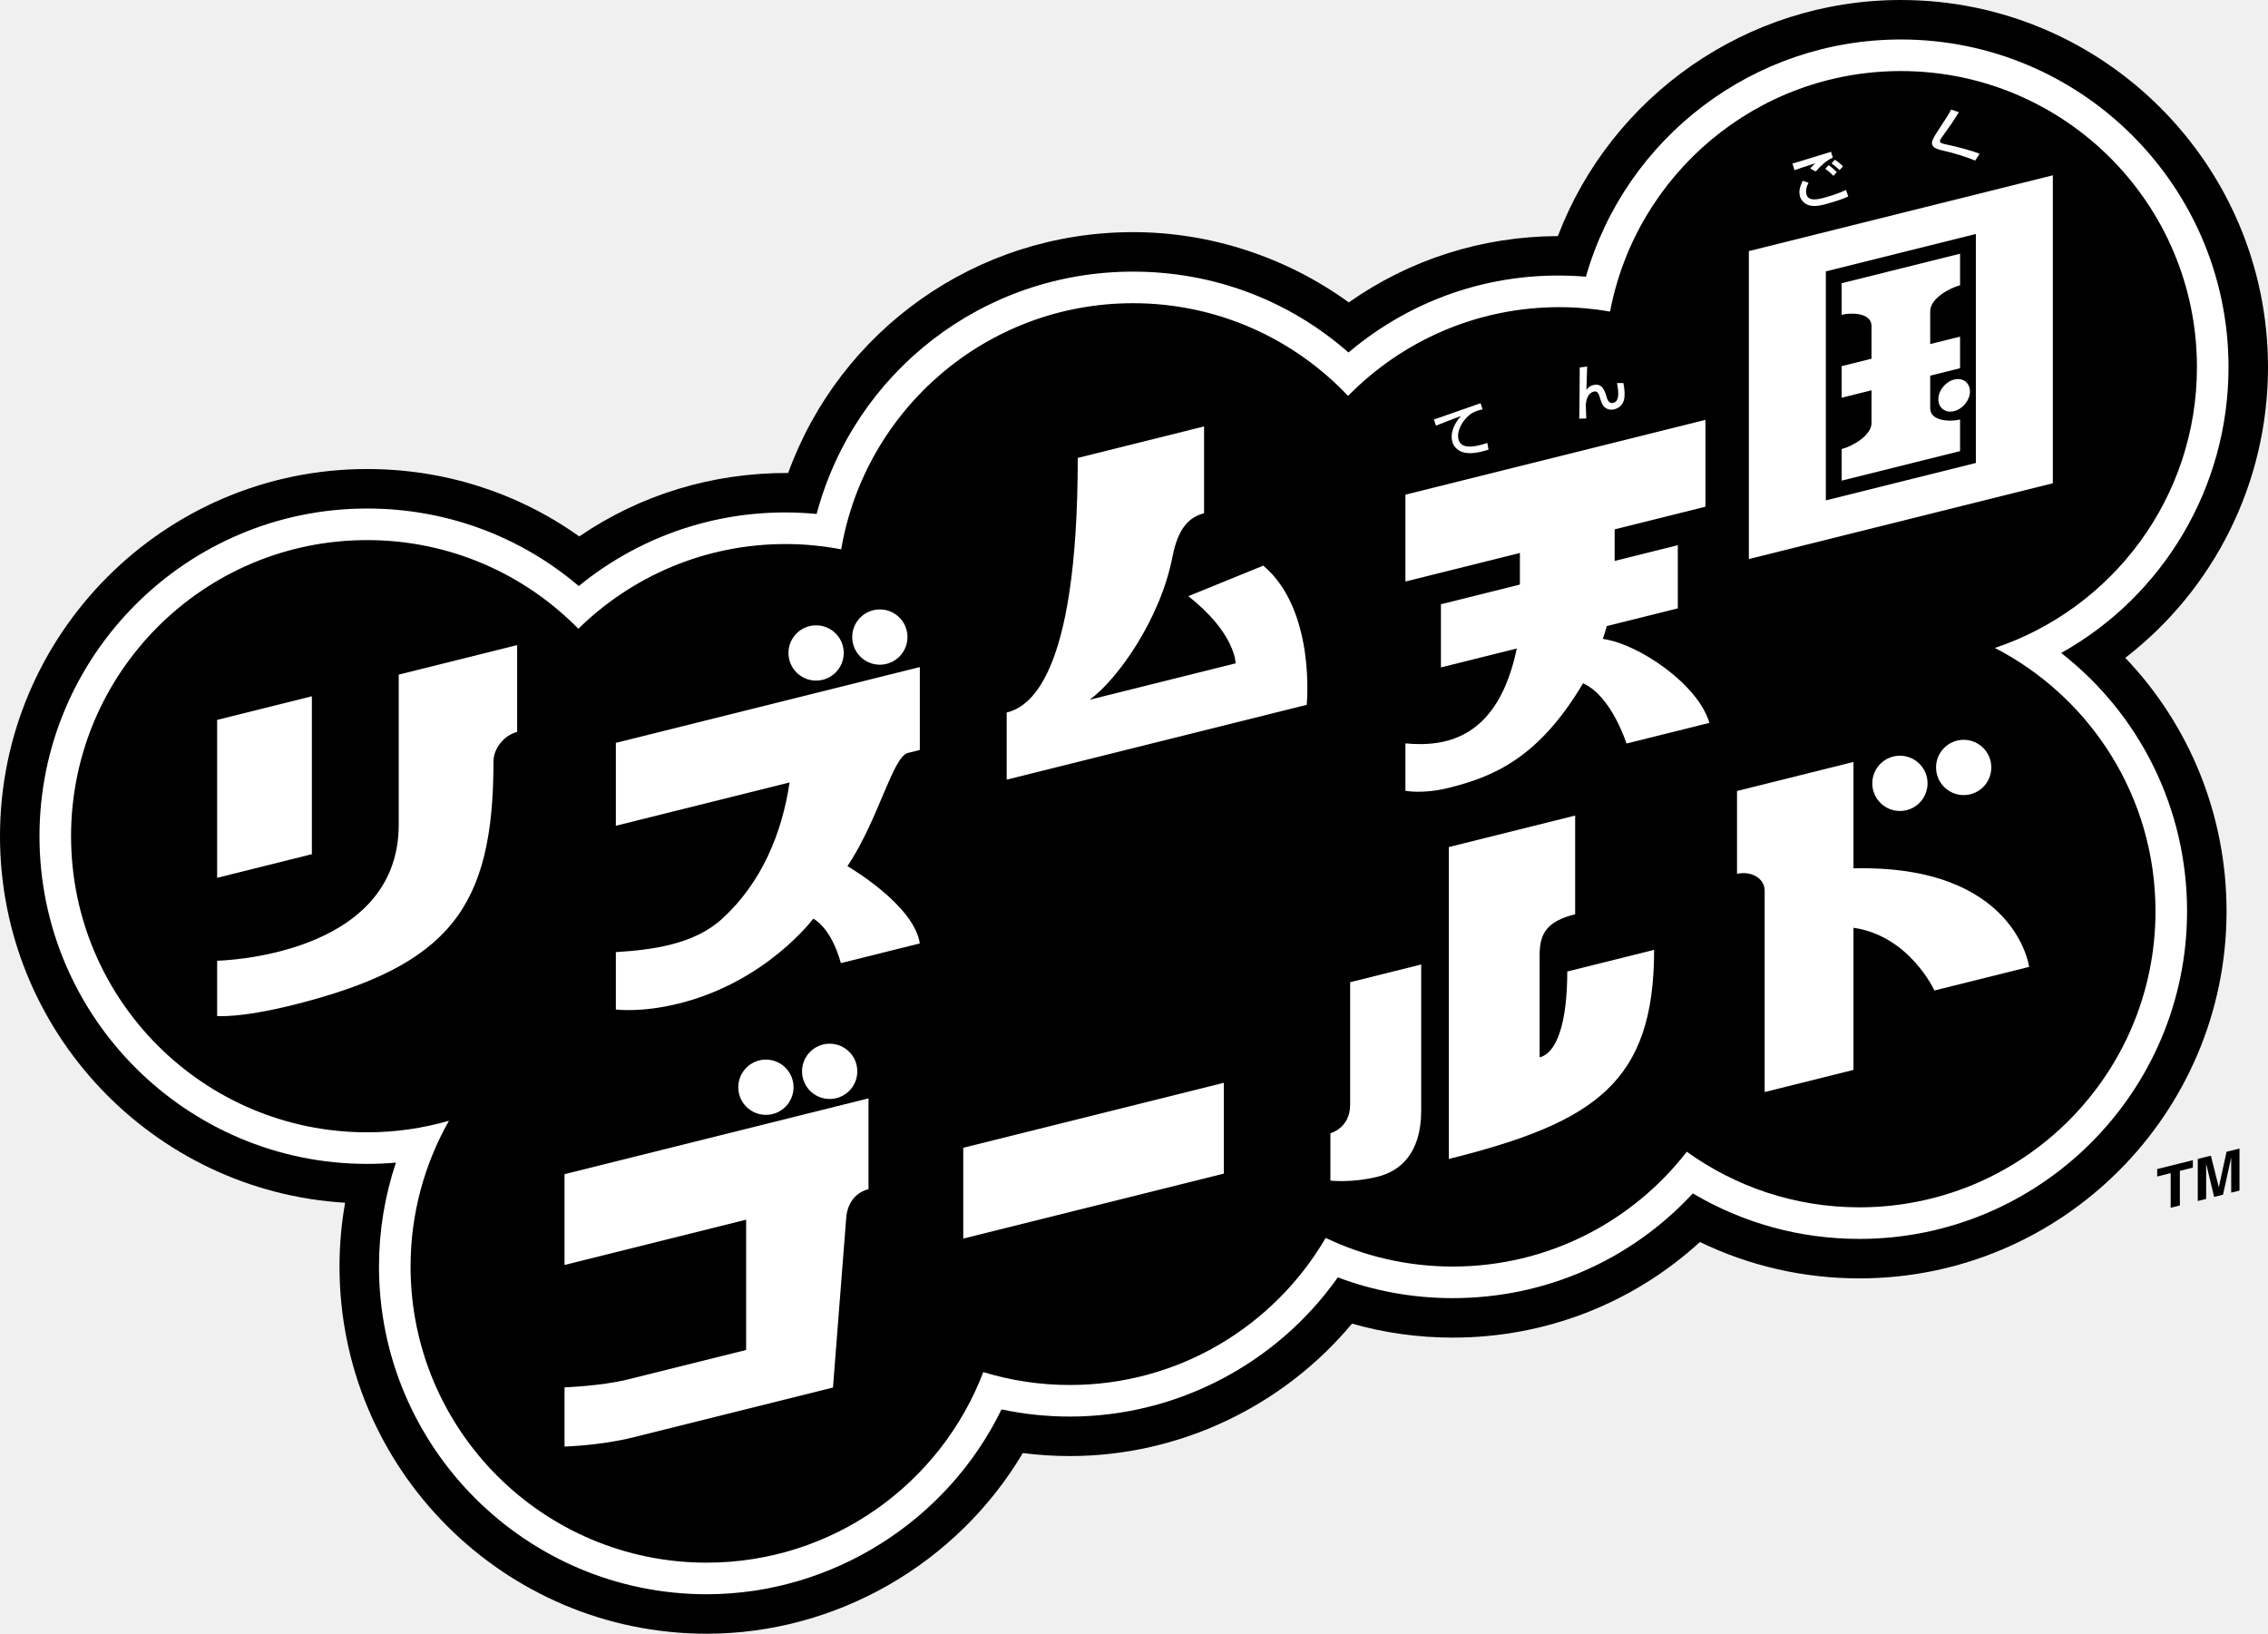
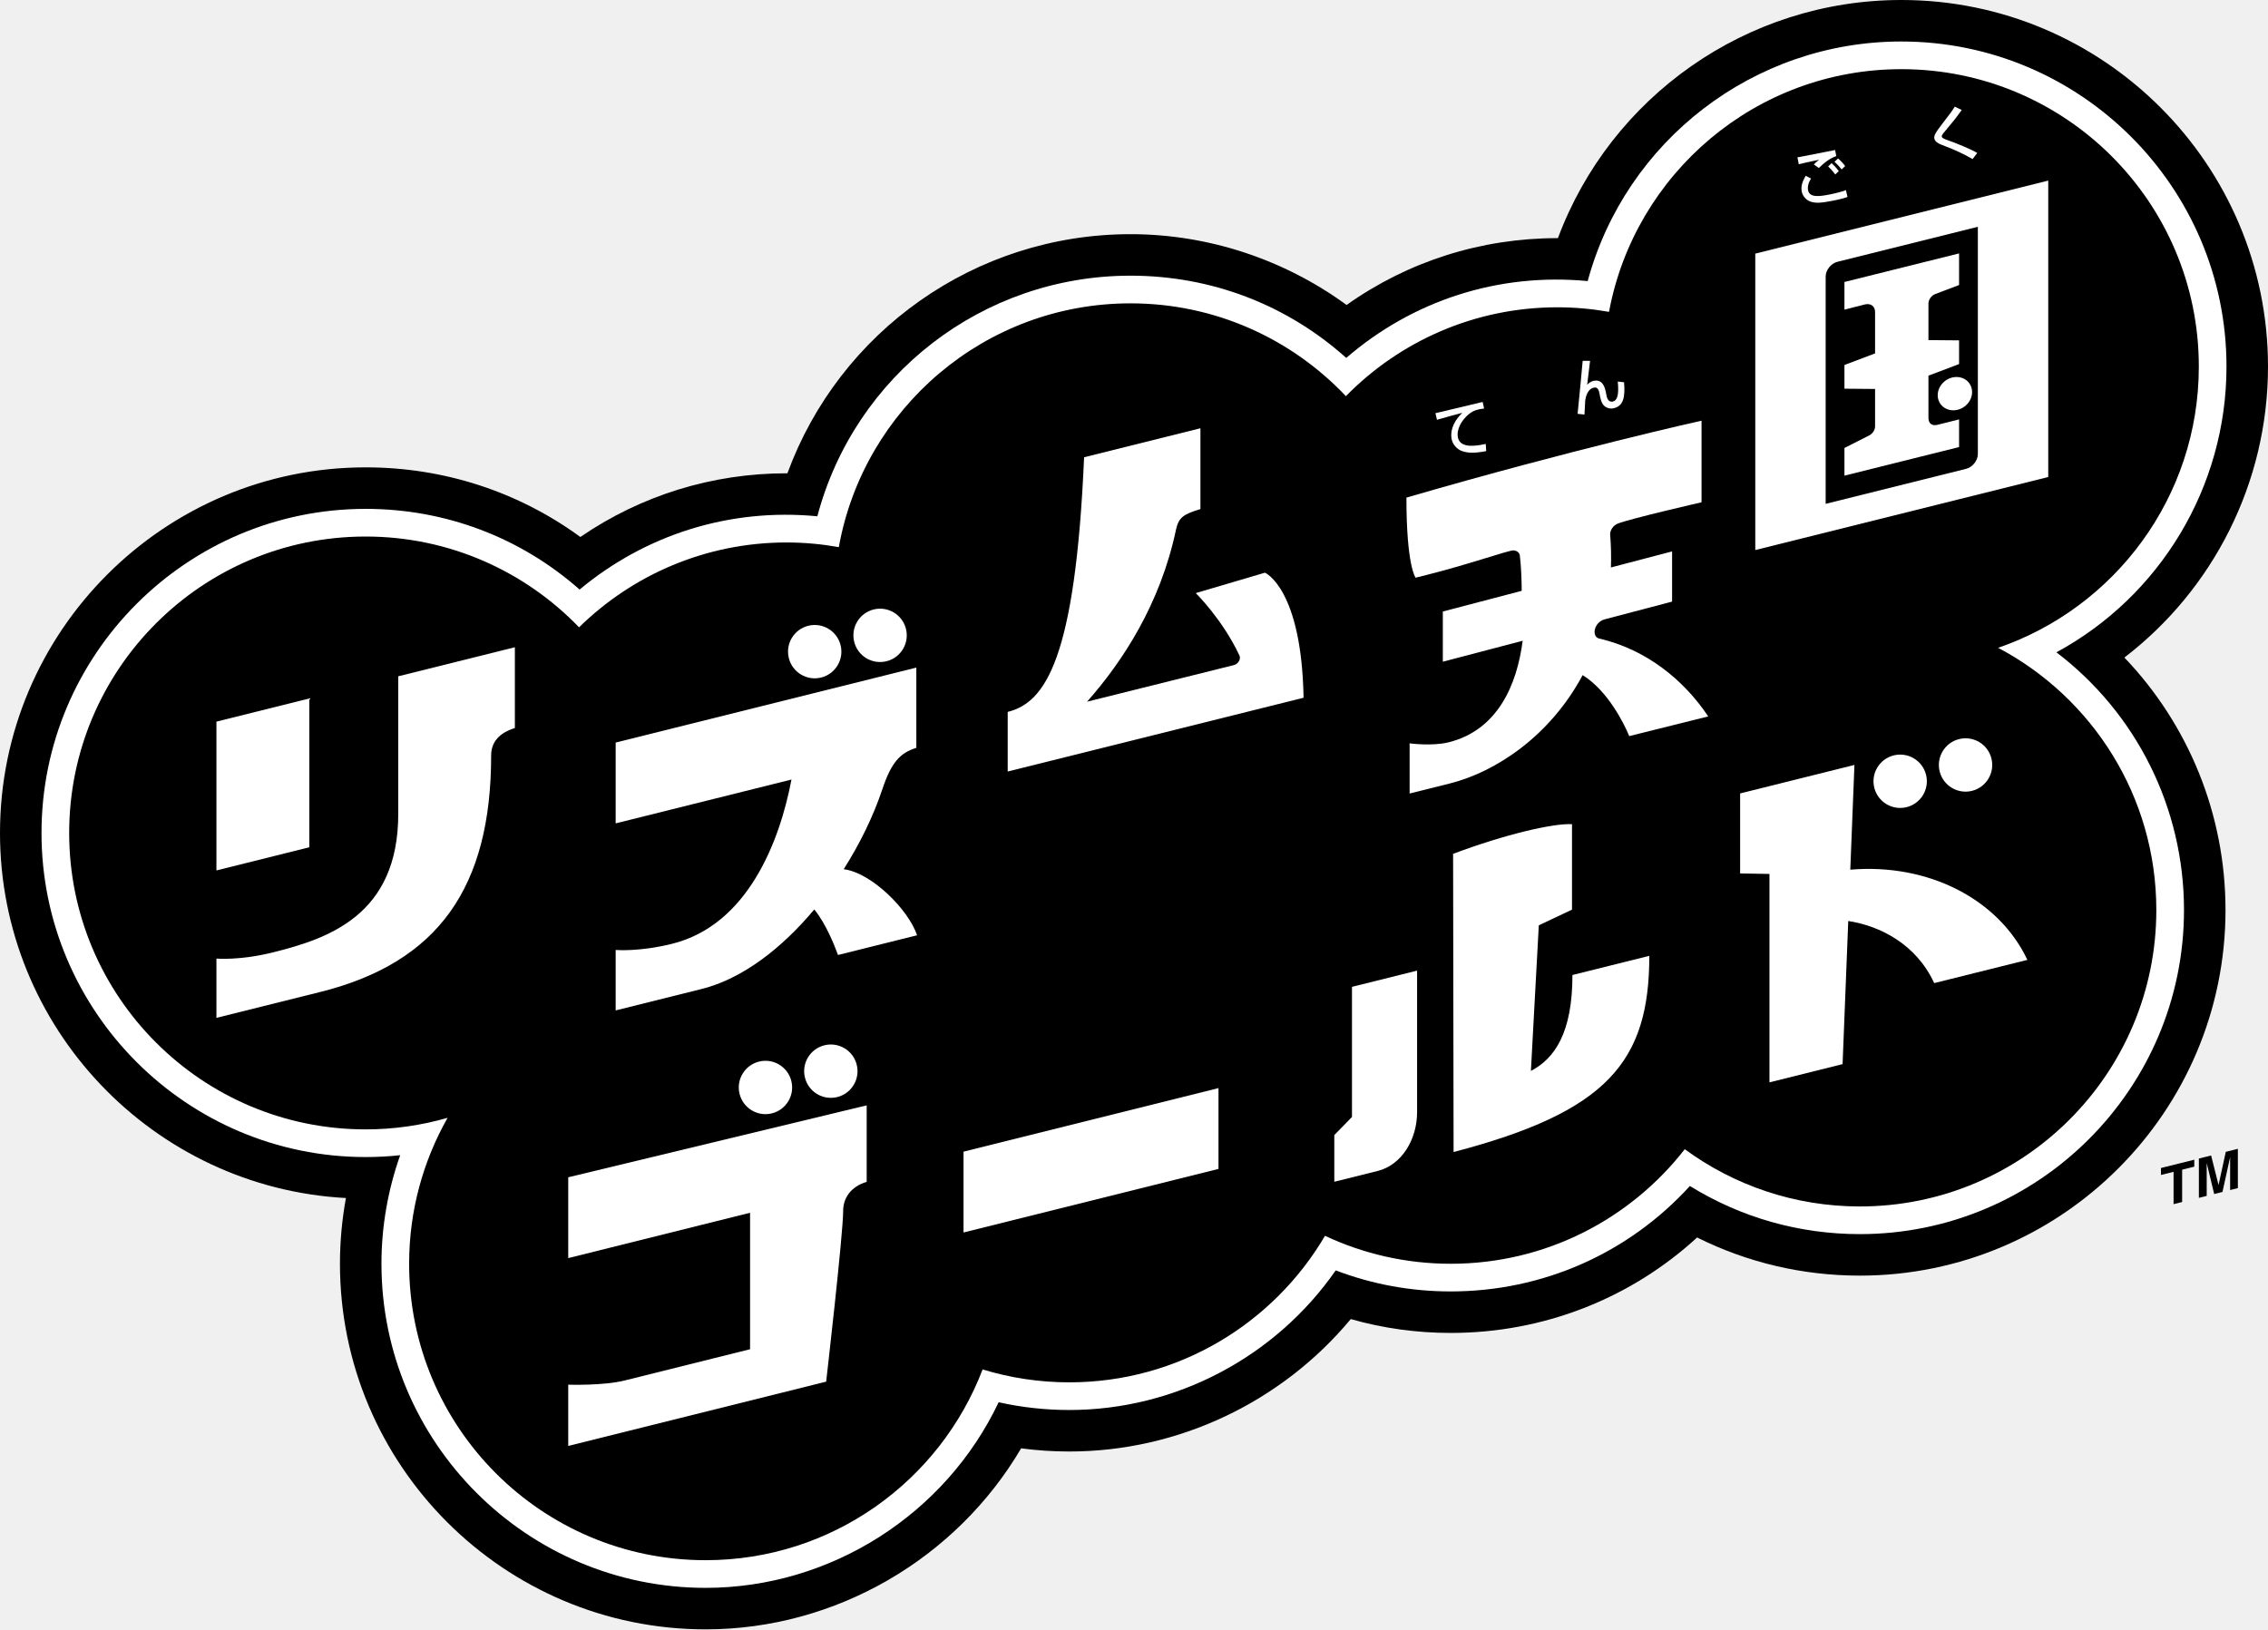
- <svg xmlns="http://www.w3.org/2000/svg" version="1.1" id="svg2" width="666.667" height="480.184" viewBox="0 0 666.667 480.184">
-   <defs id="defs6">
+ <svg xmlns="http://www.w3.org/2000/svg" version="1.1" id="svg1" width="666.667" height="479.012" viewBox="0 0 666.667 479.012">
+   <defs id="defs1">
+     <clipPath clipPathUnits="userSpaceOnUse" id="clipPath2">
+       <path d="M 0,359.259 H 500 V 0 H 0 Z" transform="translate(-500,-278.4314)" id="path2" />
+     </clipPath>
+     <clipPath clipPathUnits="userSpaceOnUse" id="clipPath4">
+       <path d="M 0,359.259 H 500 V 0 H 0 Z" transform="translate(-453.3565,-215.4284)" id="path4" />
+     </clipPath>
+     <clipPath clipPathUnits="userSpaceOnUse" id="clipPath6">
+       <path d="M 0,359.259 H 500 V 0 H 0 Z" transform="translate(-440.5028,-216.4215)" id="path6" />
+     </clipPath>
+     <clipPath clipPathUnits="userSpaceOnUse" id="clipPath8">
+       <path d="M 0,359.259 H 500 V 0 H 0 Z" transform="translate(-439.0286,-192.0129)" id="path8" />
+     </clipPath>
+     <clipPath clipPathUnits="userSpaceOnUse" id="clipPath10">
+       <path d="M 0,359.259 H 500 V 0 H 0 Z" transform="translate(-298.0557,-141.6666)" id="path10" />
+     </clipPath>
+     <clipPath clipPathUnits="userSpaceOnUse" id="clipPath12">
+       <path d="M 0,359.259 H 500 V 0 H 0 Z" transform="translate(-268.6274,-101.5232)" id="path12" />
+     </clipPath>
+     <clipPath clipPathUnits="userSpaceOnUse" id="clipPath14">
+       <path d="M 0,359.259 H 500 V 0 H 0 Z" transform="translate(-188.8714,-124.4981)" id="path14" />
+     </clipPath>
    <clipPath clipPathUnits="userSpaceOnUse" id="clipPath16">
-       <path d="M 0,360.138 H 500 V 0 H 0 Z" id="path14" />
+       <path d="M 0,359.259 H 500 V 0 H 0 Z" transform="translate(-434.7625,-272.8167)" id="path16" />
+     </clipPath>
+     <clipPath clipPathUnits="userSpaceOnUse" id="clipPath18">
+       <path d="M 0,359.259 H 500 V 0 H 0 Z" transform="translate(-429.1811,-328.4257)" id="path18" />
+     </clipPath>
+     <clipPath clipPathUnits="userSpaceOnUse" id="clipPath20">
+       <path d="M 0,359.259 H 500 V 0 H 0 Z" transform="translate(-406.9546,-317.333)" id="path20" />
+     </clipPath>
+     <clipPath clipPathUnits="userSpaceOnUse" id="clipPath22">
+       <path d="M 0,359.259 H 500 V 0 H 0 Z" transform="translate(-352.5431,-218.4718)" id="path22" />
+     </clipPath>
+     <clipPath clipPathUnits="userSpaceOnUse" id="clipPath24">
+       <path d="M 0,359.259 H 500 V 0 H 0 Z" transform="translate(-358.0382,-274.9729)" id="path24" />
+     </clipPath>
+     <clipPath clipPathUnits="userSpaceOnUse" id="clipPath26">
+       <path d="M 0,359.259 H 500 V 0 H 0 Z" transform="translate(-327.5429,-261.3796)" id="path26" />
+     </clipPath>
+     <clipPath clipPathUnits="userSpaceOnUse" id="clipPath28">
+       <path d="M 0,359.259 H 500 V 0 H 0 Z" transform="translate(-278.8671,-232.9869)" id="path28" />
+     </clipPath>
+     <clipPath clipPathUnits="userSpaceOnUse" id="clipPath30">
+       <path d="M 0,359.259 H 500 V 0 H 0 Z" transform="translate(-199.7287,-220.592)" id="path30" />
+     </clipPath>
+     <clipPath clipPathUnits="userSpaceOnUse" id="clipPath32">
+       <path d="M 0,359.259 H 500 V 0 H 0 Z" transform="translate(-87.7996,-210.1414)" id="path32" />
+     </clipPath>
+     <clipPath clipPathUnits="userSpaceOnUse" id="clipPath34">
+       <path d="M 0,359.259 H 500 V 0 H 0 Z" transform="translate(-491.6498,-96.8632)" id="path34" />
    </clipPath>
  </defs>
-   <g id="g8" transform="matrix(1.333333,0,0,-1.333333,0,480.184)">
-     <g id="g10">
-       <g id="g12" clip-path="url(#clipPath16)">
-         <g id="g18" transform="translate(500,279.1983)">
-           <path d="m 0,0 c 0,44.63 -36.31,80.94 -80.94,80.94 -33.988,0 -63.847,-21.198 -75.615,-52.045 -16.752,-0.066 -32.682,-5.177 -46.095,-14.62 -13.738,9.962 -30.442,15.491 -47.568,15.491 -34.597,0 -64.584,-21.617 -76.023,-53.091 -16.716,0.063 -32.583,-4.788 -46.059,-13.984 -13.571,9.655 -29.749,14.856 -46.76,14.856 -44.63,0 -80.94,-36.31 -80.94,-80.94 0,-42.999 33.707,-78.274 76.083,-80.797 -0.818,-4.63 -1.235,-9.34 -1.235,-14.068 0,-44.631 36.309,-80.94 80.94,-80.94 28.75,0 55.307,15.564 69.7,39.827 3.43,-0.441 6.892,-0.663 10.369,-0.663 24.143,0 46.964,10.93 62.208,29.194 7.174,-2.05 14.605,-3.084 22.214,-3.084 20.465,0 39.697,7.551 54.485,21.078 10.897,-5.277 22.839,-8.023 35.158,-8.023 44.63,0 80.94,36.309 80.94,80.94 0,21.221 -8.185,41.056 -22.324,55.852 C -11.99,-49.056 0,-25.609 0,0" style="fill:#000000;fill-opacity:1;fill-rule:nonzero;stroke:none" id="path20" />
-         </g>
-         <g id="g22" transform="translate(454.405,216.19)">
-           <path d="m 0,0 c 22.505,12.597 36.892,36.504 36.892,63.008 0,39.832 -32.405,72.237 -72.237,72.237 -32.437,0 -60.659,-21.628 -69.43,-52.288 -19.417,1.608 -37.886,-4.497 -52.346,-16.711 -13.15,11.542 -29.776,17.825 -47.502,17.825 -33.046,0 -61.377,-22.09 -69.748,-53.419 -19.167,1.833 -37.843,-3.968 -52.441,-15.891 -13.026,11.066 -29.356,17.091 -46.653,17.091 -39.832,0 -72.237,-32.405 -72.237,-72.237 0,-39.832 32.405,-72.237 72.237,-72.237 2.119,0 4.235,0.094 6.344,0.281 -2.46,-7.358 -3.733,-15.103 -3.733,-22.909 0,-39.832 32.405,-72.237 72.237,-72.237 27.656,0 53.04,16.141 65.007,40.746 4.938,-1.051 9.983,-1.581 15.062,-1.581 23.513,0 45.622,11.619 59.074,30.685 8.081,-3.039 16.582,-4.576 25.348,-4.576 20.317,0 39.272,8.341 52.924,23.088 11.102,-6.582 23.672,-10.033 36.719,-10.033 39.831,0 72.236,32.405 72.236,72.237 C 27.753,-34.351 17.382,-13.54 0,0" style="fill:#ffffff;fill-opacity:1;fill-rule:nonzero;stroke:none" id="path24" />
-         </g>
-         <g id="g26" transform="translate(439.7871,217.3041)">
-           <path d="m 0,0 c 25.885,8.666 44.547,33.093 44.547,61.894 0,36.05 -29.224,65.274 -65.274,65.274 -31.858,0 -58.37,-22.828 -64.108,-53.016 -3.633,0.627 -7.363,0.972 -11.175,0.972 -18.247,0 -34.737,-7.496 -46.582,-19.566 -11.899,12.577 -28.733,20.436 -47.413,20.436 -32.292,0 -59.09,-23.455 -64.329,-54.255 -3.973,0.755 -8.067,1.166 -12.259,1.166 -17.794,0 -33.917,-7.129 -45.691,-18.675 -11.844,12.058 -28.326,19.545 -46.563,19.545 -36.05,0 -65.274,-29.224 -65.274,-65.274 0,-36.05 29.224,-65.274 65.274,-65.274 6.261,0 12.308,0.9 18.04,2.545 -5.38,-9.489 -8.467,-20.449 -8.467,-32.136 0,-36.05 29.225,-65.274 65.274,-65.274 27.851,0 51.613,17.449 60.988,42.005 6.037,-1.842 12.442,-2.841 19.082,-2.841 24.068,0 45.079,13.036 56.397,32.423 8.492,-4.044 17.992,-6.313 28.024,-6.313 20.989,0 39.651,9.917 51.592,25.309 10.714,-7.703 23.848,-12.254 38.052,-12.254 36.049,0 65.274,29.224 65.274,65.274 C 35.409,-32.751 21.023,-10.841 0,0" style="fill:#000000;fill-opacity:1;fill-rule:nonzero;stroke:none" id="path28" />
-         </g>
-         <g id="g30" transform="translate(432.9113,197.0546)">
-           <path d="m 0,0 c -3.365,0 -6.092,-2.728 -6.092,-6.092 0,-3.365 2.727,-6.093 6.092,-6.093 3.365,0 6.092,2.728 6.092,6.093 C 6.092,-2.728 3.365,0 0,0 m -14.057,-3.505 c -3.364,0 -6.092,-2.727 -6.092,-6.092 0,-3.365 2.728,-6.092 6.092,-6.092 3.365,0 6.093,2.727 6.093,6.092 0,3.365 -2.728,6.092 -6.093,6.092 m 28.491,-46.551 -20.888,-5.207 c 0,0 -5.475,12.042 -17.841,13.828 v -31.332 l -19.582,-4.882 v 44.386 c 0,2.884 -3.209,4.422 -6.093,3.703 v 18.277 l 25.675,6.401 v -23.456 c 35.766,0.866 38.729,-21.718 38.729,-21.718" style="fill:#ffffff;fill-opacity:1;fill-rule:nonzero;stroke:none" id="path32" />
-         </g>
-         <g id="g34" transform="translate(297.6501,116.6384)">
-           <path d="m 0,0 c 0,-5.222 -4.352,-6.307 -4.352,-6.307 v -10.444 c 0,0 4.705,-0.568 10.444,0.864 4.787,1.193 9.574,4.986 9.574,14.571 V 30.886 L 0,26.98 Z M 49.608,63.718 V 41.96 C 43.599,40.461 41.775,37.925 41.775,33.044 V 10.416 c 3.79,0.945 6.093,7.633 6.093,18.925 l 19.147,4.774 C 67.015,4.91 53.993,-3.944 21.758,-11.982 v 68.756 z" style="fill:#ffffff;fill-opacity:1;fill-rule:nonzero;stroke:none" id="path36" />
-         </g>
-         <g id="g38" transform="translate(212.3586,107.1221)">
-           <path d="M 0,0 57.441,14.322 V -5.696 L 0,-20.017 Z" style="fill:#ffffff;fill-opacity:1;fill-rule:nonzero;stroke:none" id="path40" />
-         </g>
-         <g id="g42" transform="translate(182.9086,130.0639)">
-           <path d="m 0,0 c -3.365,0 -6.092,-2.728 -6.092,-6.092 0,-3.365 2.727,-6.093 6.092,-6.093 3.365,0 6.092,2.728 6.092,6.093 C 6.092,-2.728 3.365,0 0,0 m -14.057,-3.505 c -3.364,0 -6.092,-2.727 -6.092,-6.092 0,-3.365 2.728,-6.092 6.092,-6.092 3.365,0 6.093,2.727 6.093,6.092 0,3.365 -2.728,6.092 -6.093,6.092 m -44.396,-25.252 67.015,16.708 v -20.017 c -2.368,-0.591 -4.621,-2.55 -4.917,-6.351 L 0.729,-75.795 -43.416,-86.801 c -7.131,-1.778 -15.037,-2.009 -15.037,-2.009 v 13.055 c 0,0 8.171,0.297 13.97,1.747 l 26.065,6.494 v 28.721 l -40.035,-9.982 z" style="fill:#ffffff;fill-opacity:1;fill-rule:nonzero;stroke:none" id="path44" />
-         </g>
-         <g id="g46" transform="translate(432.1149,267.6577)">
-           <path d="M 0,0 C -2.236,-0.557 -6.585,-0.339 -6.585,2.45 V 9.672 L 0,11.314 v 6.963 l -6.585,-1.642 v 7.222 c 0,2.827 4.272,5.157 6.585,5.734 v 6.963 l -26.11,-6.51 v -6.963 c 2.314,0.577 6.585,0.377 6.586,-2.45 V 13.409 L -26.11,11.767 V 4.804 l 6.586,1.642 v -7.222 c 0,-2.789 -4.35,-5.176 -6.586,-5.734 v -6.962 L 0,-6.963 Z M 3.481,40.903 -29.591,32.657 V -17.822 L 3.481,-9.576 Z M 20.453,53.837 V -14.048 L -46.562,-30.756 V 37.129 Z M -1.305,8.813 C 0.617,9.292 2.176,8.122 2.176,6.2 2.176,4.277 0.617,2.33 -1.305,1.85 -3.228,1.371 -4.787,2.541 -4.787,4.464 c 0,1.922 1.559,3.87 3.482,4.349" style="fill:#ffffff;fill-opacity:1;fill-rule:nonzero;stroke:none" id="path48" />
-         </g>
-         <g id="g50" transform="translate(435.4481,324.7401)">
-           <path d="m 0,0 c -2.223,0.906 -4.511,1.605 -6.852,2.143 -1.257,0.293 -2.376,0.556 -2.634,1.4 -0.198,0.645 0.261,1.506 1.285,3.059 1.99,3.016 2.252,3.427 2.893,4.632 l 1.713,-0.557 C -4.954,8.474 -5.176,8.161 -7.146,5.411 -7.642,4.726 -7.841,4.435 -7.757,4.158 -7.656,3.828 -6.962,3.68 -6.515,3.586 -4.255,3.124 -0.543,2.155 0.971,1.493 Z" style="fill:#ffffff;fill-opacity:1;fill-rule:nonzero;stroke:none" id="path52" />
-         </g>
-         <g id="g54" transform="translate(405.5549,322.6442)">
-           <path d="m 0,0 c -0.705,0.679 -1.084,0.989 -1.785,1.47 l 0.747,0.811 C -0.337,1.842 0.298,1.298 0.741,0.823 Z m -1.359,-1.267 c -0.93,0.95 -1.504,1.343 -1.795,1.552 l 0.72,0.803 c 0.926,-0.612 1.628,-1.334 1.817,-1.532 z M -1.498,2.765 C -3.048,1.979 -4.036,1.08 -5.26,-0.302 l -1.217,0.636 c 0.328,0.412 0.403,0.493 1.12,1.166 -2.662,-0.857 -3.772,-1.224 -4.587,-1.53 l -0.448,1.467 c 0.394,0.106 2.004,0.599 2.653,0.797 0.922,0.282 5.021,1.549 5.852,1.803 z m -5.341,-5.566 c -0.769,-1.384 -0.532,-2.348 -0.448,-2.621 0.516,-1.688 3.016,-0.952 4.965,-0.356 1.272,0.388 2.529,0.83 3.732,1.397 L 1.906,-5.82 c -0.434,-0.204 -1.307,-0.598 -3.32,-1.213 -2.557,-0.782 -3.696,-1.003 -4.963,-0.808 -1.027,0.154 -2.017,0.93 -2.331,1.956 -0.365,1.195 -0.043,2.188 0.579,3.542 z" style="fill:#ffffff;fill-opacity:1;fill-rule:nonzero;stroke:none" id="path56" />
-         </g>
-         <g id="g58" transform="translate(353.3507,219.2989)">
-           <path d="M 0,0 C 0,0 0.462,1.255 0.87,2.828 L 16.536,6.734 V 20.659 L 2.611,17.187 v 6.963 l 20.017,4.991 V 48.288 L -43.516,31.796 V 12.649 l 25.239,6.293 V 11.979 L -35.683,7.639 V -6.286 l 16.723,4.17 c -4.087,-19.56 -15.253,-21.799 -24.556,-20.918 v -10.444 c 0,0 3.801,-0.793 9.573,0.646 10.141,2.529 19.908,6.759 29.591,23.044 6.28,-2.786 9.574,-13.279 9.574,-13.279 l 18.277,4.557 C 21.014,-9.997 7.899,-1.093 0,0" style="fill:#ffffff;fill-opacity:1;fill-rule:nonzero;stroke:none" id="path60" />
-         </g>
-         <g id="g62" transform="translate(349.9091,279.331)">
-           <path d="m 0,0 c -0.021,-0.819 -0.171,-4.399 -0.177,-5.132 0.211,0.281 0.588,0.776 1.43,1.033 1.994,0.61 2.63,-1.295 2.903,-2.187 l 0.162,-0.532 c 0.11,-0.359 0.455,-1.486 1.508,-1.165 0.991,0.303 1.316,1.541 0.743,4.344 l 1.418,0.014 C 8.546,-6.65 8.36,-8.697 6.082,-9.394 5.066,-9.704 4.084,-9.327 3.588,-8.68 3.275,-8.274 3.011,-7.543 2.927,-7.27 l -0.128,0.421 c -0.243,0.792 -0.489,1.597 -1.417,1.313 -1.4,-0.428 -1.644,-2.154 -1.692,-2.928 -0.006,-0.069 0.098,-2.624 0.113,-2.984 l -1.549,-0.027 c 0.073,3.218 0.091,9.358 0.099,11.283 z" style="fill:#ffffff;fill-opacity:1;fill-rule:nonzero;stroke:none" id="path64" />
-         </g>
-         <g id="g66" transform="translate(326.8492,269.8959)">
-           <path d="m 0,0 c -0.262,-0.054 -0.548,-0.115 -1.068,-0.274 -1.09,-0.333 -1.739,-0.849 -2.223,-1.301 -1.456,-1.385 -2.487,-3.514 -1.987,-5.148 0.563,-1.841 2.881,-1.846 6.334,-0.672 l 0.247,-1.499 c -2.607,-0.784 -3.995,-0.878 -5.271,-0.645 -1.259,0.224 -2.324,1.155 -2.669,2.281 -0.381,1.247 -0.317,3.331 1.879,5.803 -1.855,-0.686 -3.687,-1.405 -5.515,-2.136 l -0.471,1.365 c 0.835,0.256 1.729,0.582 2.553,0.873 1.026,0.367 6.516,2.284 7.748,2.713 z" style="fill:#ffffff;fill-opacity:1;fill-rule:nonzero;stroke:none" id="path68" />
-         </g>
-         <g id="g70" transform="translate(278.5031,235.4502)">
-           <path d="m 0,0 -16.536,-6.734 c 10.422,-8.154 10.444,-14.802 10.444,-14.802 l -32.202,-8.029 c 6.004,4.317 15.577,17.611 18.277,31.537 1.205,6.217 3.624,8.736 6.962,9.569 v 19.147 l -27.85,-6.944 c 0,-49.289 -11.149,-54.999 -15.666,-56.125 v -14.796 l 66.145,16.492 c 0,0 2.093,20.825 -9.574,30.685" style="fill:#ffffff;fill-opacity:1;fill-rule:nonzero;stroke:none" id="path72" />
-         </g>
-         <g id="g74" transform="translate(193.9705,225.796)">
-           <path d="m 0,0 c -3.365,0 -6.092,-2.728 -6.092,-6.092 0,-3.365 2.727,-6.093 6.092,-6.093 3.365,0 6.092,2.728 6.092,6.093 C 6.092,-2.728 3.365,0 0,0 m -14.057,-3.505 c -3.364,0 -6.092,-2.727 -6.092,-6.092 0,-3.365 2.728,-6.092 6.092,-6.092 3.365,0 6.093,2.727 6.093,6.092 0,3.365 -2.728,6.092 -6.093,6.092 M -58.2,-29.414 8.814,-12.706 v -18.276 l -2.61,-0.651 c -3.394,-0.846 -6.495,-14.734 -13.351,-24.968 0,0 14.639,-8.422 15.961,-17.027 l -17.406,-4.34 c -2.225,8.049 -6.092,9.795 -6.092,9.795 0,0 -10.27,-13.875 -29.597,-18.694 -8.378,-2.088 -13.919,-1.324 -13.919,-1.324 v 12.65 c 8.007,0.495 17.232,1.674 23.411,7.337 8.599,7.807 13.212,18.693 14.883,30.061 L -58.2,-47.691 Z" style="fill:#ffffff;fill-opacity:1;fill-rule:nonzero;stroke:none" id="path76" />
-         </g>
-         <g id="g78" transform="translate(47.8677,166.6322)">
-           <path d="M 0,0 20.888,5.208 V 40.021 L 0,34.813 Z M 66.144,51.305 V 32.157 C 63.26,31.438 60.923,28.518 60.923,25.634 60.923,-6.365 51.47,-19.369 16.701,-28.038 4.902,-30.98 0,-30.461 0,-30.461 v 12.184 c 0,0 40.035,0.728 40.035,29.999 v 33.073 z" style="fill:#ffffff;fill-opacity:1;fill-rule:nonzero;stroke:none" id="path80" />
-         </g>
-         <g id="g82" transform="translate(491.8884,97.229)">
-           <path d="M 0,0 V 7.746 L -1.805,-0.45 -3.76,-0.938 -5.523,6.369 v -7.746 l -1.848,-0.461 v 9.273 l 2.887,0.72 1.741,-6.921 0.022,0.005 1.698,7.778 2.85,0.711 V 0.455 Z M -13.344,-3.327 V 4.301 L -16.317,3.56 V 5.199 L -8.453,7.16 V 5.52 l -2.866,-0.714 v -7.628 z" style="fill:#000000;fill-opacity:1;fill-rule:nonzero;stroke:none" id="path84" />
-         </g>
-       </g>
-     </g>
+   <g id="layer-MC0">
+     <path id="path1" d="m 0,0 c 0,44.569 -36.259,80.828 -80.828,80.828 -34.181,0 -64.113,-21.4 -75.713,-52.506 h -0.104 c -16.91,0 -32.993,-5.159 -46.492,-14.739 -13.731,10.036 -30.465,15.611 -47.626,15.611 -34.295,0 -64.19,-21.486 -75.645,-52.723 h -0.172 c -16.442,0 -32.17,-4.914 -45.474,-14.042 -13.663,9.975 -30.05,15.349 -47.336,15.349 -44.449,0 -80.61,-36.162 -80.61,-80.61 0,-42.989 33.829,-78.227 76.263,-80.495 -0.872,-4.767 -1.317,-9.621 -1.317,-14.494 0,-44.448 36.161,-80.61 80.61,-80.61 28.73,0 55.262,15.608 69.562,39.913 3.509,-0.464 7.053,-0.698 10.612,-0.698 24.086,0 46.871,10.936 62.057,29.198 7.123,-2.029 14.497,-3.054 22.039,-3.054 20.401,0 39.58,7.54 54.316,21.045 11.077,-5.531 23.267,-8.409 35.88,-8.409 44.448,0 80.61,36.162 80.61,80.61 0,21.114 -8.18,40.912 -22.292,55.671 C -12.085,-49.144 0,-25.614 0,0" style="fill:#000000;fill-opacity:1;fill-rule:nonzero;stroke:none" transform="matrix(1.333333,0,0,-1.333333,666.6667,107.7701)" clip-path="url(#clipPath2)" />
+     <path id="path3" d="m 0,0 c 22.821,12.376 37.493,36.424 37.493,63.003 0,39.523 -32.154,71.678 -71.677,71.678 -32.558,0 -60.766,-21.893 -69.154,-52.825 -19.797,1.881 -38.628,-4.346 -53.229,-16.942 -13.095,11.735 -29.765,18.133 -47.552,18.133 -32.664,0 -60.824,-21.984 -69.047,-53.053 -19.351,1.868 -37.9,-4.066 -52.413,-16.155 -13.043,11.513 -29.582,17.791 -47.167,17.791 -39.403,0 -71.46,-32.056 -71.46,-71.459 0,-39.403 32.057,-71.46 71.46,-71.46 2.546,0 5.089,0.136 7.618,0.409 -2.722,-7.656 -4.133,-15.763 -4.133,-23.938 0,-39.403 32.057,-71.46 71.46,-71.46 27.591,0 52.894,16.236 64.605,40.924 5.097,-1.135 10.314,-1.708 15.569,-1.708 23.423,0 45.464,11.672 58.74,30.785 8.087,-3.082 16.592,-4.642 25.356,-4.642 20.279,0 39.195,8.405 52.727,23.247 11.252,-6.958 24.094,-10.61 37.469,-10.61 39.403,0 71.46,32.056 71.46,71.459 C 28.125,-34.26 17.586,-13.39 0,0" style="fill:#ffffff;fill-opacity:1;fill-rule:nonzero;stroke:none" transform="matrix(1.333333,0,0,-1.333333,604.4753,191.7741)" clip-path="url(#clipPath4)" />
+     <path id="path5" d="m 0,0 c 25.742,8.854 44.247,33.263 44.247,62.01 0,36.217 -29.36,65.577 -65.578,65.577 -32.093,0 -58.783,-23.06 -64.45,-53.511 -3.694,0.648 -7.487,1.006 -11.367,1.006 -18.271,0 -34.783,-7.506 -46.643,-19.592 -11.914,12.594 -28.77,20.463 -47.474,20.463 -32.134,0 -58.832,-23.196 -64.312,-53.753 -3.737,0.664 -7.577,1.03 -11.505,1.03 -17.823,0 -33.971,-7.142 -45.762,-18.71 -11.888,12.333 -28.566,20.017 -47.049,20.017 -36.097,0 -65.359,-29.262 -65.359,-65.359 0,-36.097 29.262,-65.36 65.359,-65.36 6.269,0 12.324,0.901 18.064,2.549 -5.387,-9.502 -8.478,-20.476 -8.478,-32.178 0,-36.098 29.263,-65.36 65.36,-65.36 27.887,0 51.68,17.472 61.067,42.061 6.045,-1.845 12.459,-2.845 19.107,-2.845 24.035,0 45.026,12.982 56.38,32.308 8.416,-3.947 17.805,-6.164 27.716,-6.164 20.979,0 39.636,9.896 51.595,25.261 10.818,-7.932 24.159,-12.625 38.601,-12.625 36.097,0 65.359,29.262 65.359,65.359 C 34.878,-32.73 20.738,-10.956 0,0" style="fill:#000000;fill-opacity:1;fill-rule:nonzero;stroke:none" transform="matrix(1.333333,0,0,-1.333333,587.3371,190.45)" clip-path="url(#clipPath6)" />
+     <path id="path7" d="m 0,0 c -0.786,3.152 -3.978,5.069 -7.129,4.284 -3.152,-0.786 -5.069,-3.978 -4.284,-7.129 0.786,-3.152 3.978,-5.07 7.129,-4.284 C -1.132,-6.343 0.786,-3.151 0,0 m -14.413,-3.593 c -0.786,3.151 -3.977,5.069 -7.129,4.283 -3.151,-0.786 -5.069,-3.977 -4.283,-7.129 0.785,-3.151 3.977,-5.069 7.129,-4.283 3.151,0.785 5.069,3.977 4.283,7.129 M 7.926,-44.398 -12.62,-49.52 c -3.977,8.631 -11.998,12.63 -18.945,13.693 l -1.251,-31.557 -16.122,-4.02 v 45.956 l -6.465,0.11 V -7.7 l 25.202,6.284 -0.916,-23.094 c 17.204,1.464 32.725,-6.511 39.043,-19.888" style="fill:#ffffff;fill-opacity:1;fill-rule:nonzero;stroke:none" transform="matrix(1.333333,0,0,-1.333333,585.3715,222.9948)" clip-path="url(#clipPath8)" />
+     <path id="path9" d="m 0,0 v -28.687 l -3.898,-3.997 v -10.293 l 9.537,2.378 c 5.421,1.352 8.715,7.045 8.715,12.975 V 3.579 Z m 65.55,6.838 c 0,-23.411 -9.353,-34.421 -43.149,-43.257 l -0.108,65.751 c 11.59,4.345 22.179,6.774 26.213,6.535 V 17.028 L 41.187,13.57 39.445,-18.539 c 5.304,2.757 9.157,8.512 9.157,21.152 z" style="fill:#ffffff;fill-opacity:1;fill-rule:nonzero;stroke:none" transform="matrix(1.333333,0,0,-1.333333,397.4076,290.1232)" clip-path="url(#clipPath10)" />
+     <path id="path11" d="M 0,0 -56.209,-14.015 V 3.807 L 0,17.821 Z" style="fill:#ffffff;fill-opacity:1;fill-rule:nonzero;stroke:none" transform="matrix(1.333333,0,0,-1.333333,358.1699,343.6477)" clip-path="url(#clipPath12)" />
+     <path id="path13" d="m 0,0 c -0.786,3.151 -3.978,5.069 -7.129,4.284 -3.151,-0.786 -5.069,-3.978 -4.284,-7.13 0.786,-3.151 3.978,-5.069 7.129,-4.283 C -1.132,-6.343 0.786,-3.152 0,0 m -14.413,-3.594 c -0.786,3.152 -3.978,5.07 -7.129,4.284 -3.151,-0.786 -5.069,-3.978 -4.284,-7.129 0.786,-3.152 3.978,-5.069 7.13,-4.284 3.151,0.786 5.069,3.978 4.283,7.129 M 2.196,-8.96 v -16.86 c -3.539,-1.079 -5.185,-3.594 -5.185,-6.426 0,-5.116 -3.747,-37.632 -3.747,-37.632 l -56.863,-14.177 v 13.508 c 0,0 7.677,-0.265 12.462,0.928 l 27.625,6.888 v 30.087 l -40.087,-9.995 v 17.821 z" style="fill:#ffffff;fill-opacity:1;fill-rule:nonzero;stroke:none" transform="matrix(1.333333,0,0,-1.333333,251.8285,313.0145)" clip-path="url(#clipPath14)" />
+     <path id="path15" d="M 0,0 C 0.007,-2.019 -1.684,-3.814 -3.775,-4.009 -5.867,-4.205 -7.569,-2.727 -7.576,-0.708 -7.582,1.311 -5.892,3.106 -3.8,3.301 -1.708,3.497 -0.007,2.019 0,0 m -8.101,21.616 c -0.869,-0.328 -1.52,-1.231 -1.52,-2.107 v -8.054 l 6.754,-0.059 V 6.168 L -9.621,3.612 v -9.315 c 0,-1.192 0.765,-1.823 1.961,-1.529 l 4.793,1.199 v -6.1 l -25.272,-6.301 v 6.1 l 5.446,2.764 c 0.77,0.39 1.307,1.218 1.307,2.013 v 8.236 l -6.753,0.059 v 5.229 l 6.753,2.555 v 9.13 c 0,1.193 -0.871,1.98 -2.221,1.671 l -4.532,-1.156 v 6.1 l 25.272,6.301 v -6.971 z m 9.373,-35.288 c 0,-1.444 -1.17,-2.906 -2.614,-3.266 l -30.937,-7.713 v 50.109 c 0,1.443 1.171,2.906 2.615,3.266 l 30.936,7.713 z m -49.069,44.193 v -65.36 l 64.588,16.104 v 65.359 z" style="fill:#ffffff;fill-opacity:1;fill-rule:nonzero;stroke:none" transform="matrix(1.333333,0,0,-1.333333,579.6833,115.2564)" clip-path="url(#clipPath16)" />
+     <path id="path17" d="m 0,0 c -0.403,0.143 -1.03,0.366 -1.095,0.699 -0.054,0.279 0.155,0.541 0.67,1.153 2.049,2.456 2.28,2.736 3.719,4.729 L 1.765,7.319 C 1.071,6.217 0.794,5.846 -1.296,3.133 -2.371,1.735 -2.867,0.948 -2.74,0.296 c 0.165,-0.852 1.174,-1.236 2.307,-1.665 2.11,-0.791 4.158,-1.734 6.128,-2.87 l 1.021,1.345 C 5.379,-2.076 2.042,-0.708 0,0" style="fill:#ffffff;fill-opacity:1;fill-rule:nonzero;stroke:none" transform="matrix(1.333333,0,0,-1.333333,572.2415,41.11107)" clip-path="url(#clipPath18)" />
+     <path id="path19" d="m 0,0 c -1.193,-0.428 -2.425,-0.724 -3.667,-0.966 -1.902,-0.37 -4.342,-0.815 -4.683,0.942 -0.055,0.284 -0.196,1.281 0.656,2.582 L -8.879,3.169 C -9.588,1.881 -9.981,0.921 -9.74,-0.322 c 0.208,-1.068 1.08,-1.965 2.042,-2.241 1.185,-0.344 2.286,-0.256 4.784,0.229 1.965,0.382 2.828,0.676 3.259,0.83 z m -7.075,5.666 1.1,-0.782 c 1.284,1.246 2.302,2.033 3.842,2.641 L -2.391,8.849 C -3.202,8.691 -7.206,7.899 -8.106,7.724 -8.74,7.601 -10.312,7.296 -10.695,7.235 l 0.296,-1.527 c 0.801,0.211 1.887,0.451 4.491,0.999 C -6.649,6.114 -6.727,6.042 -7.075,5.666 m 6.121,-1.096 0.777,0.74 c -0.38,0.529 -0.934,1.151 -1.562,1.674 L -2.519,6.257 C -1.896,5.691 -1.563,5.335 -0.954,4.57 M -1.578,4.196 -2.356,3.456 c -0.799,1.064 -1.31,1.526 -1.567,1.771 l 0.754,0.722 C -2.344,5.225 -1.74,4.417 -1.578,4.196" style="fill:#ffffff;fill-opacity:1;fill-rule:nonzero;stroke:none" transform="matrix(1.333333,0,0,-1.333333,542.6061,55.90133)" clip-path="url(#clipPath20)" />
+     <path id="path21" d="M 0,0 C -1.719,0.4 -1.19,3.593 1.26,4.24 L 16.084,8.139 V 19.206 L 2.599,15.67 c 0.082,2.39 0.031,4.697 -0.167,7.259 -0.057,0.738 0.508,1.931 1.657,2.401 2.614,1.07 18.488,4.706 18.488,4.706 V 48.03 c 0,0 -28.279,-6.266 -65.062,-16.96 0,-15.144 2.023,-17.659 2.023,-17.659 l 2.322,0.579 c 9.459,2.358 18.3,5.534 19.282,5.442 0.818,-0.078 1.297,-0.522 1.379,-1.167 0.296,-2.339 0.406,-5.728 0.406,-7.752 L -34.46,5.955 V -5.112 l 17.601,4.615 c -1.243,-9.732 -5.529,-19.695 -16.294,-22.379 -3.686,-0.919 -8.628,-0.236 -8.628,-0.236 v -11.061 l 8.802,2.195 c 10.274,2.561 22.222,10.571 29.343,23.906 5.486,-3.398 9.085,-10.55 10.272,-13.446 l 17.412,4.342 C 18.629,-9.054 10.354,-2.408 0,0" style="fill:#ffffff;fill-opacity:1;fill-rule:nonzero;stroke:none" transform="matrix(1.333333,0,0,-1.333333,470.0575,187.7163)" clip-path="url(#clipPath22)" />
+     <path id="path23" d="m 0,0 -1.39,0.157 c 0.307,-2.976 -0.124,-4.219 -1.122,-4.413 -1.061,-0.206 -1.296,1.005 -1.371,1.39 l -0.111,0.572 C -4.18,-1.337 -4.63,0.715 -6.638,0.324 -7.486,0.159 -7.9,-0.308 -8.133,-0.574 c 0.073,0.76 0.545,4.453 0.639,5.299 l -1.63,0.001 c -0.182,-1.995 -0.757,-8.358 -1.12,-11.685 l 1.519,-0.16 c 0.018,0.376 0.148,3.037 0.16,3.108 0.117,0.796 0.513,2.556 1.922,2.83 0.936,0.182 1.104,-0.682 1.269,-1.533 l 0.088,-0.452 c 0.057,-0.293 0.249,-1.083 0.519,-1.542 0.427,-0.73 1.355,-1.241 2.377,-1.042 C -0.096,-5.304 0.273,-3.204 0,0" style="fill:#ffffff;fill-opacity:1;fill-rule:nonzero;stroke:none" transform="matrix(1.333333,0,0,-1.333333,477.3843,112.3815)" clip-path="url(#clipPath24)" />
+     <path id="path25" d="m 0,0 c -3.488,-0.799 -5.758,-0.512 -6.142,1.464 -0.341,1.754 0.861,3.836 2.413,5.095 0.515,0.41 1.198,0.867 2.295,1.08 0.524,0.102 0.81,0.131 1.071,0.155 l -0.31,1.463 C -1.919,8.961 -7.469,7.64 -8.507,7.384 -9.341,7.181 -10.246,6.952 -11.087,6.788 l 0.337,-1.472 c 1.857,0.536 3.716,1.06 5.595,1.546 -2.375,-2.296 -2.626,-4.45 -2.366,-5.788 0.235,-1.209 1.194,-2.304 2.407,-2.689 1.228,-0.395 2.596,-0.467 5.22,0.03 z" style="fill:#ffffff;fill-opacity:1;fill-rule:nonzero;stroke:none" transform="matrix(1.333333,0,0,-1.333333,436.7239,130.5059)" clip-path="url(#clipPath26)" />
+     <path id="path27" d="m 0,0 -15.251,-4.5 c 0,0 5.905,-5.797 9.639,-13.776 0.357,-0.763 -0.291,-1.863 -1.215,-2.093 l -32.39,-8.076 c 7.872,8.892 16.162,21.58 19.609,37.935 0.592,2.809 1.846,3.455 5.386,4.534 v 17.821 l -25.647,-6.394 c -1.935,-44.606 -8.575,-54.087 -16.841,-56.148 V -43.839 L 8.517,-27.576 C 8.078,-3.41 0,0 0,0" style="fill:#ffffff;fill-opacity:1;fill-rule:nonzero;stroke:none" transform="matrix(1.333333,0,0,-1.333333,371.8228,168.3628)" clip-path="url(#clipPath28)" />
+     <path id="path29" d="m 0,0 c -0.786,3.151 -3.978,5.069 -7.129,4.284 -3.152,-0.786 -5.069,-3.978 -4.284,-7.13 0.786,-3.151 3.978,-5.069 7.129,-4.283 C -1.132,-6.343 0.786,-3.152 0,0 m -14.413,-3.593 c -0.786,3.151 -3.977,5.069 -7.129,4.283 -3.151,-0.786 -5.069,-3.977 -4.283,-7.129 0.785,-3.151 3.977,-5.069 7.129,-4.284 3.151,0.786 5.069,3.978 4.283,7.13 m -0.566,-68.306 c -0.783,2.076 -2.574,6.76 -5.23,10.043 -7.164,-8.567 -15.855,-15.3 -24.836,-17.539 l -18.954,-4.726 v 13.333 c 0,0 5.111,-0.468 12.462,1.364 16.595,4.138 23.678,22.428 26.296,36.208 l -38.758,-9.663 v 17.821 L 2.284,-8.532 2.289,-26.23 c -3.54,-1.079 -5.506,-3.159 -7.484,-9.086 -1.955,-5.855 -4.891,-11.939 -8.534,-17.667 6.144,-0.782 14.266,-8.885 16.179,-14.57 z" style="fill:#ffffff;fill-opacity:1;fill-rule:nonzero;stroke:none" transform="matrix(1.333333,0,0,-1.333333,266.3049,184.8893)" clip-path="url(#clipPath30)" />
+     <path id="path31" d="m 0,0 v -30.335 c 0,-22.353 -15.468,-27.509 -27.625,-30.54 -7.373,-1.838 -12.462,-1.364 -12.462,-1.364 v -13.072 l 22.867,5.702 c 26.092,6.505 37.699,23.151 37.699,52.175 0,2.832 1.69,4.943 5.229,6.022 V 6.41 Z m -19.608,-37.699 -20.479,-5.106 v 32.81 l 20.479,5.106 z" style="fill:#ffffff;fill-opacity:1;fill-rule:nonzero;stroke:none" transform="matrix(1.333333,0,0,-1.333333,117.0661,198.8235)" clip-path="url(#clipPath32)" />
+     <path id="path33" d="m 0,0 v 7.239 l -1.687,-7.66 -1.827,-0.455 -1.647,6.828 v -7.239 l -1.727,-0.43 v 8.665 l 2.698,0.673 1.627,-6.468 0.02,0.005 1.587,7.269 2.663,0.664 V 0.426 Z M -12.47,-3.109 V 4.02 L -15.249,3.327 V 4.859 L -7.9,6.691 V 5.159 l -2.678,-0.668 v -7.128 z" style="fill:#000000;fill-opacity:1;fill-rule:nonzero;stroke:none" transform="matrix(1.333333,0,0,-1.333333,655.5331,349.8611)" clip-path="url(#clipPath34)" />
  </g>
</svg>
